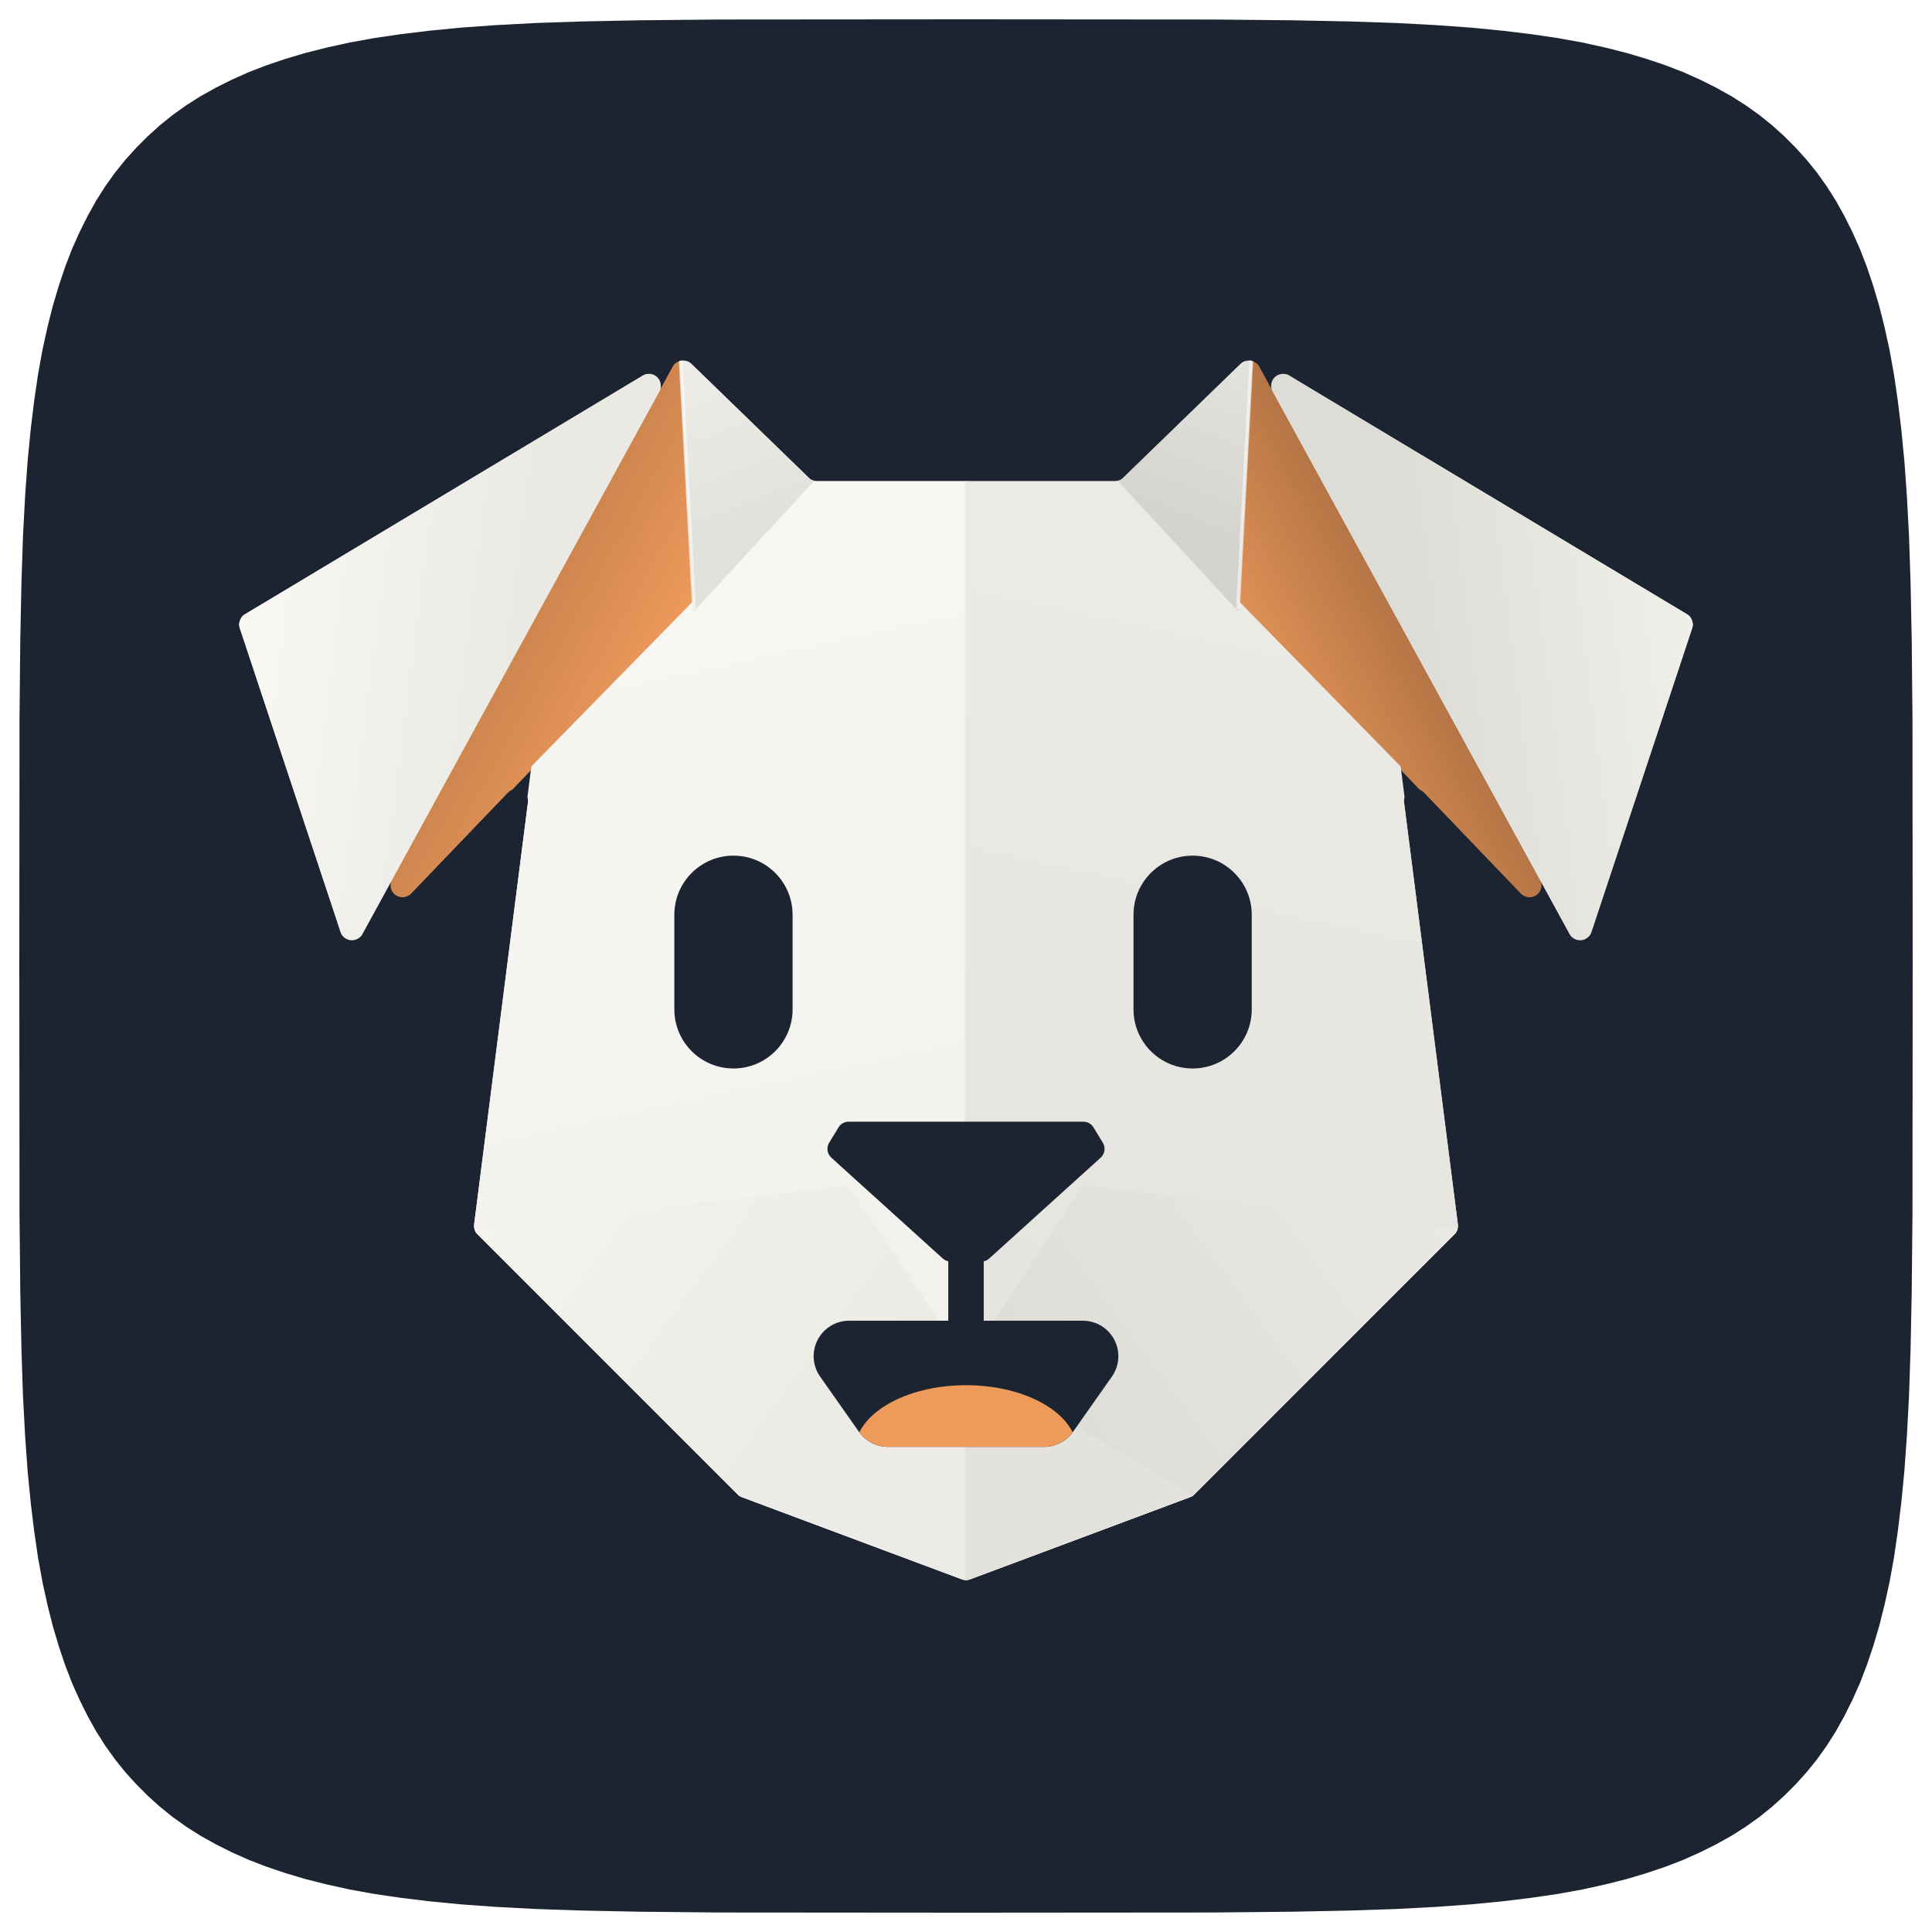
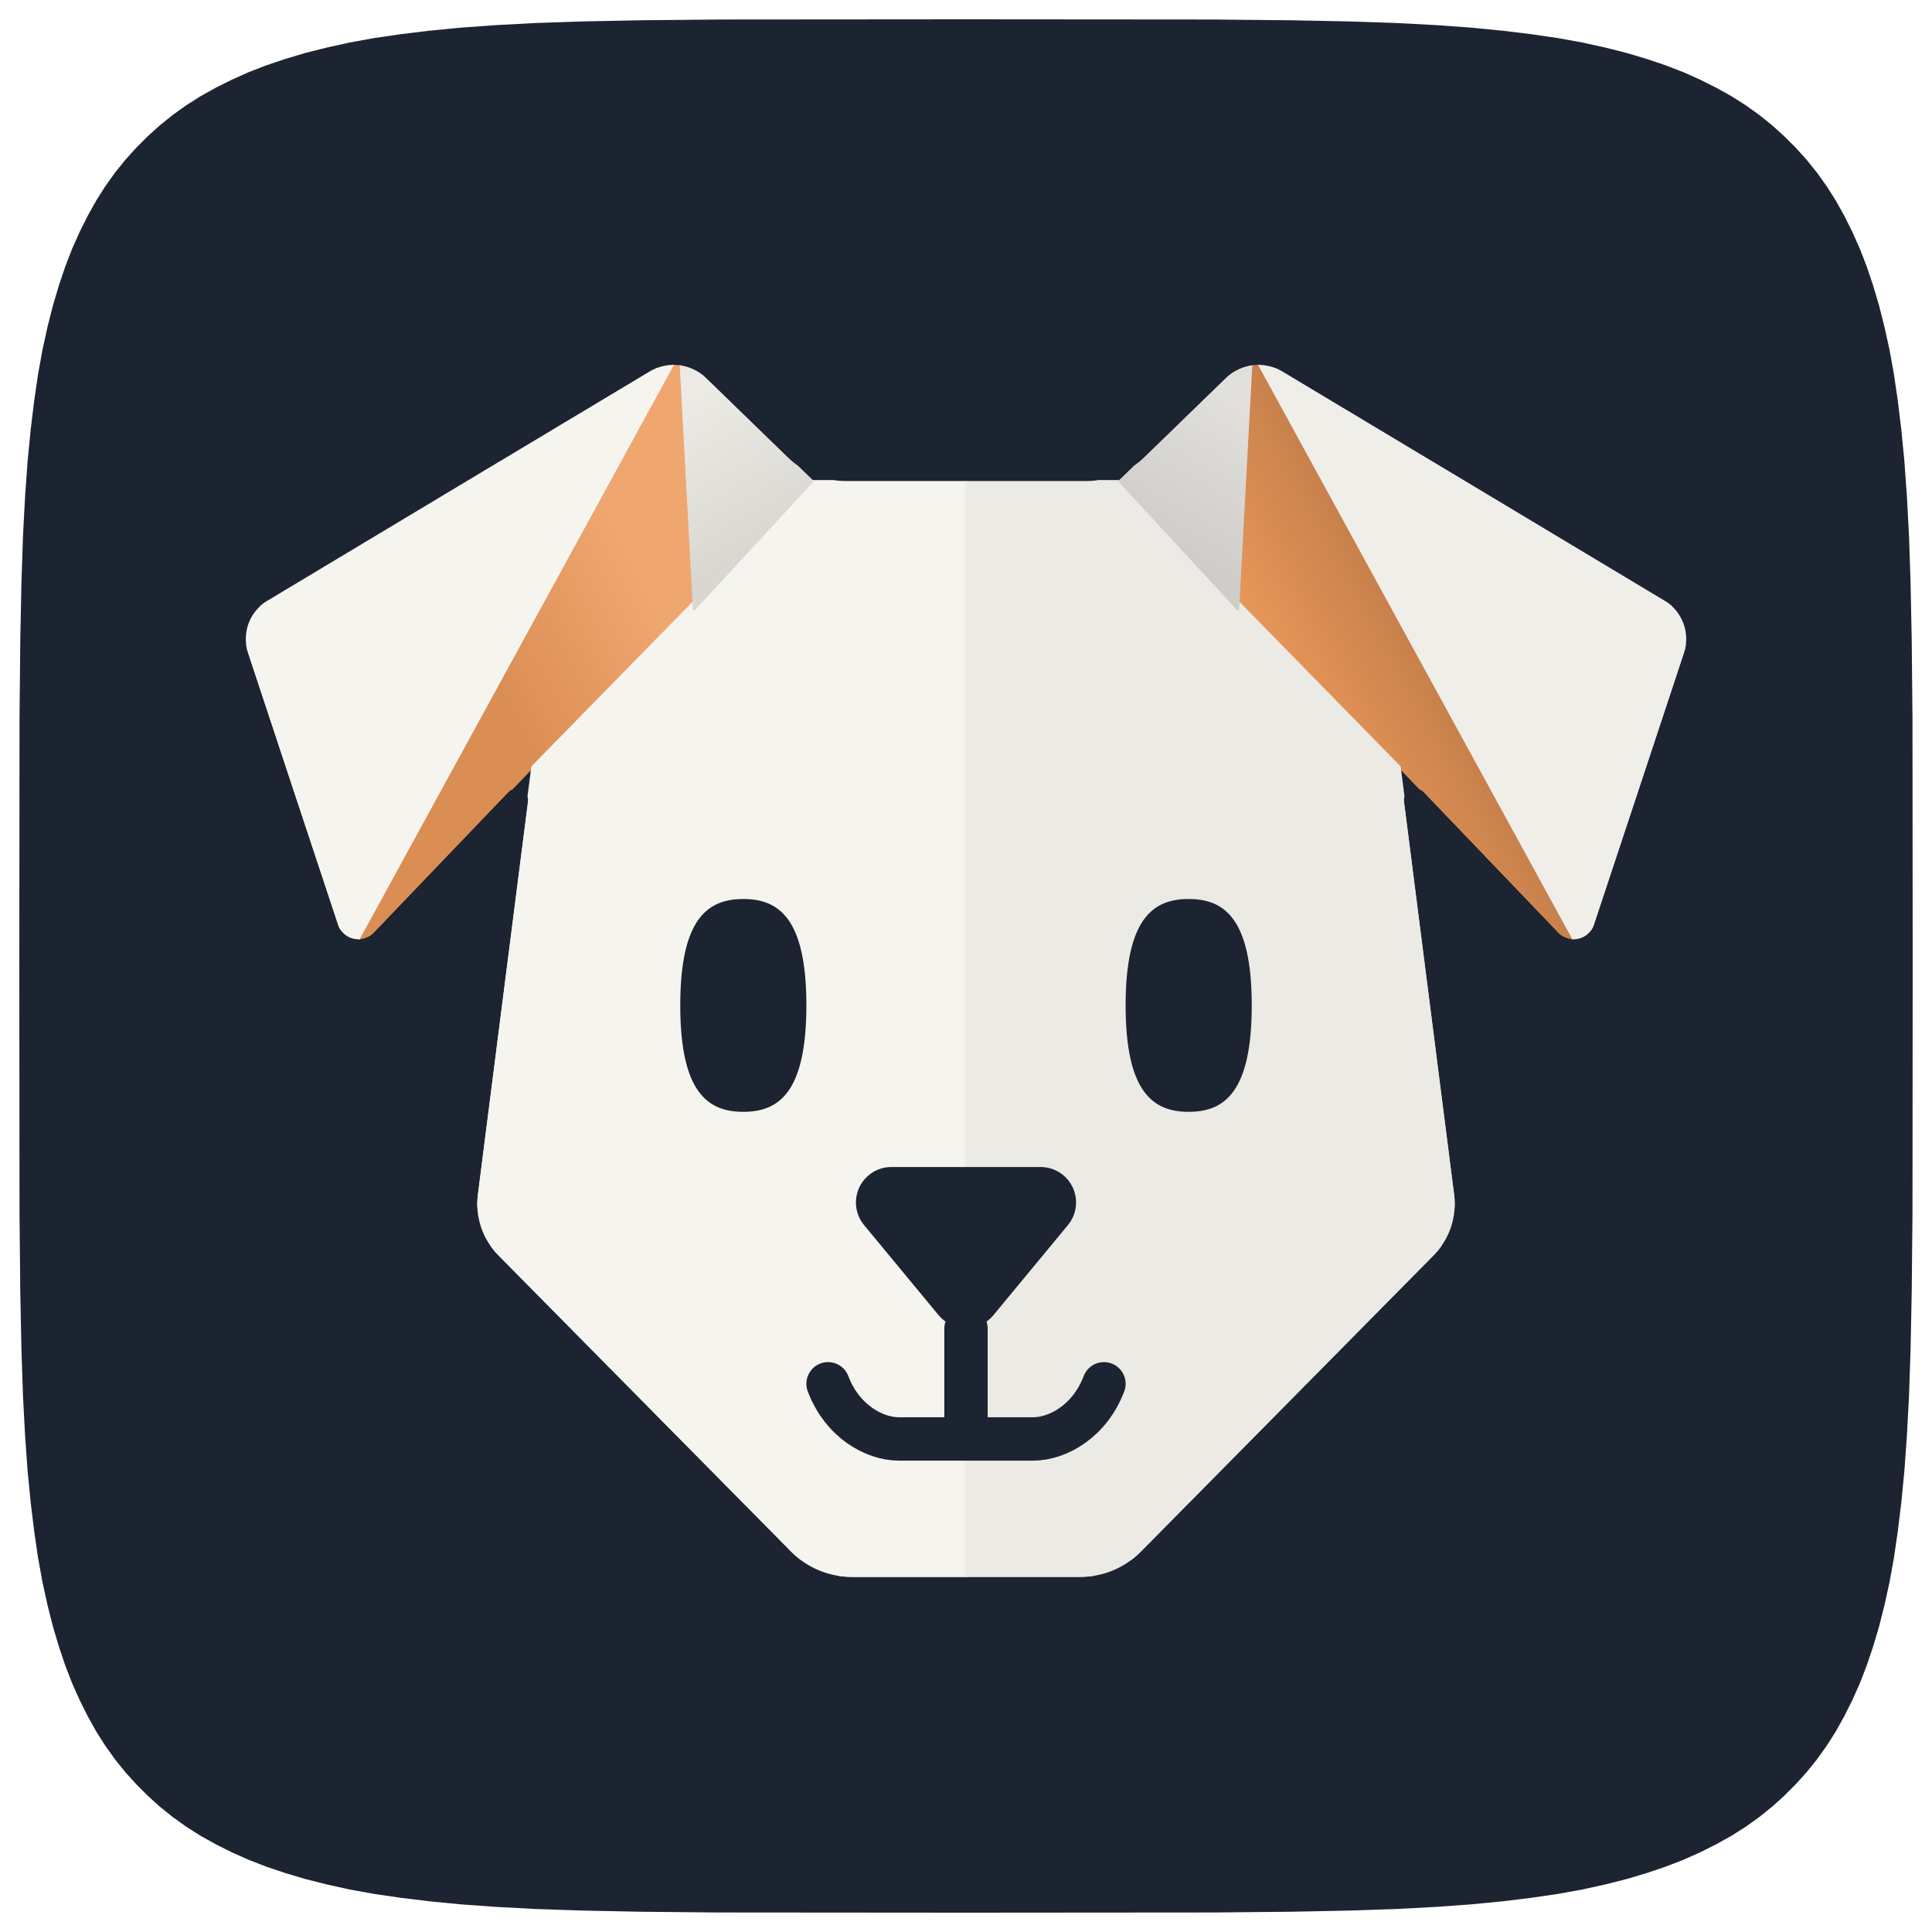
<svg xmlns="http://www.w3.org/2000/svg" class="rufi" viewBox="0 0 1000 1000" width="1024" height="1024" role="img" aria-label="Rufi">
-   <path d="M990.0 500.0L989.9 628.0L989.5 668.9L988.9 698.6L988.1 722.6L987.0 743.3L985.7 761.4L984.1 777.8L982.3 792.6L980.3 806.3L978.0 819.0L975.4 830.8L972.6 841.9L969.5 852.3L966.2 862.1L962.6 871.4L958.7 880.1L954.6 888.3L950.2 896.2L945.5 903.6L940.5 910.6L935.1 917.3L929.5 923.5L923.5 929.5L917.3 935.1L910.6 940.5L903.6 945.5L896.2 950.2L888.3 954.6L880.1 958.7L871.4 962.6L862.1 966.2L852.3 969.5L841.9 972.6L830.8 975.4L819.0 978.0L806.3 980.3L792.6 982.3L777.8 984.1L761.4 985.7L743.3 987.0L722.6 988.1L698.6 988.9L668.9 989.5L628.0 989.9L500.0 990.0L372.0 989.9L331.1 989.5L301.4 988.9L277.4 988.1L256.7 987.0L238.6 985.7L222.2 984.1L207.4 982.3L193.7 980.3L181.0 978.0L169.2 975.4L158.1 972.6L147.7 969.5L137.9 966.2L128.6 962.6L119.9 958.7L111.7 954.6L103.8 950.2L96.4 945.5L89.4 940.5L82.7 935.1L76.5 929.5L70.5 923.5L64.9 917.3L59.5 910.6L54.5 903.6L49.8 896.2L45.4 888.3L41.3 880.1L37.4 871.4L33.8 862.1L30.5 852.3L27.4 841.9L24.6 830.8L22.0 819.0L19.7 806.3L17.7 792.6L15.9 777.8L14.3 761.4L13.0 743.3L11.9 722.6L11.1 698.6L10.5 668.9L10.1 628.0L10.0 500.0L10.1 372.0L10.5 331.1L11.1 301.4L11.9 277.4L13.0 256.7L14.3 238.6L15.9 222.2L17.7 207.4L19.7 193.7L22.0 181.0L24.6 169.2L27.4 158.1L30.5 147.7L33.8 137.9L37.4 128.6L41.3 119.9L45.4 111.7L49.8 103.8L54.5 96.4L59.5 89.4L64.9 82.7L70.5 76.5L76.5 70.5L82.7 64.9L89.4 59.5L96.4 54.5L103.8 49.8L111.7 45.4L119.9 41.3L128.6 37.4L137.9 33.8L147.7 30.5L158.1 27.4L169.2 24.6L181.0 22.0L193.7 19.7L207.4 17.7L222.2 15.9L238.6 14.3L256.7 13.0L277.4 11.9L301.4 11.1L331.1 10.5L372.0 10.1L500.0 10.0L628.0 10.1L668.9 10.5L698.6 11.1L722.6 11.9L743.3 13.0L761.4 14.3L777.8 15.9L792.6 17.7L806.3 19.7L819.0 22.0L830.8 24.6L841.9 27.4L852.3 30.5L862.1 33.8L871.4 37.4L880.1 41.3L888.3 45.4L896.2 49.8L903.6 54.5L910.6 59.5L917.3 64.9L923.5 70.5L929.5 76.5L935.1 82.7L940.5 89.4L945.5 96.4L950.2 103.8L954.6 111.7L958.7 119.9L962.6 128.6L966.2 137.9L969.5 147.7L972.6 158.1L975.4 169.2L978.0 181.0L980.3 193.7L982.3 207.4L984.1 222.2L985.7 238.6L987.0 256.7L988.1 277.4L988.9 301.4L989.5 331.1L989.9 372.0L990.0 500.0Z" fill="#1B2430" />
+   <path class="ground" d="M990.0 500.0L989.9 628.0L989.5 668.9L988.9 698.6L988.1 722.6L987.0 743.3L985.7 761.4L984.1 777.8L982.3 792.6L980.3 806.3L978.0 819.0L975.4 830.8L972.6 841.9L969.5 852.3L966.2 862.1L962.6 871.4L958.7 880.1L954.6 888.3L950.2 896.2L945.5 903.6L940.5 910.6L935.1 917.3L929.5 923.5L923.5 929.5L917.3 935.1L910.6 940.5L903.6 945.5L896.2 950.2L888.3 954.6L880.1 958.7L871.4 962.6L862.1 966.2L852.3 969.5L841.9 972.6L830.8 975.4L819.0 978.0L806.3 980.3L792.6 982.3L777.8 984.1L761.4 985.7L743.3 987.0L722.6 988.1L698.6 988.9L668.9 989.5L628.0 989.9L500.0 990.0L372.0 989.9L331.1 989.5L301.4 988.9L277.4 988.1L256.7 987.0L238.6 985.7L222.2 984.1L207.4 982.3L193.7 980.3L181.0 978.0L169.2 975.4L158.1 972.6L147.7 969.5L137.9 966.2L128.6 962.6L119.9 958.7L111.7 954.6L103.8 950.2L96.4 945.5L89.4 940.5L82.7 935.1L76.5 929.5L70.5 923.5L64.9 917.3L59.5 910.6L54.5 903.6L49.8 896.2L45.4 888.3L41.3 880.1L37.4 871.4L33.8 862.1L30.5 852.3L27.4 841.9L24.6 830.8L22.0 819.0L19.7 806.3L17.7 792.6L15.9 777.8L14.3 761.4L13.0 743.3L11.9 722.6L11.1 698.6L10.5 668.9L10.1 628.0L10.0 500.0L10.1 372.0L10.5 331.1L11.1 301.4L11.9 277.4L13.0 256.7L14.3 238.6L15.9 222.2L17.7 207.4L19.7 193.7L22.0 181.0L24.6 169.2L27.4 158.1L30.5 147.7L33.8 137.9L37.4 128.6L41.3 119.9L45.4 111.7L49.8 103.8L54.5 96.4L59.5 89.4L64.9 82.7L70.5 76.5L76.5 70.5L82.7 64.9L89.4 59.5L96.4 54.5L103.8 49.8L111.7 45.4L119.9 41.3L128.6 37.4L137.9 33.8L147.7 30.5L158.1 27.4L169.2 24.6L181.0 22.0L193.7 19.7L207.4 17.7L222.2 15.9L238.6 14.3L256.7 13.0L277.4 11.9L301.4 11.1L331.1 10.5L372.0 10.1L500.0 10.0L628.0 10.1L668.9 10.5L698.6 11.1L722.6 11.9L743.3 13.0L761.4 14.3L777.8 15.9L792.6 17.7L806.3 19.7L819.0 22.0L830.8 24.6L841.9 27.4L852.3 30.5L862.1 33.8L871.4 37.4L880.1 41.3L888.3 45.4L896.2 49.8L903.6 54.5L910.6 59.5L917.3 64.9L923.5 70.5L929.5 76.5L935.1 82.7L940.5 89.4L945.5 96.4L950.2 103.8L954.6 111.7L958.7 119.9L962.6 128.6L966.2 137.9L969.5 147.7L972.6 158.1L975.4 169.2L978.0 181.0L980.3 193.7L982.3 207.4L984.1 222.2L985.7 238.6L987.0 256.7L988.1 277.4L988.9 301.4L989.5 331.1L989.9 372.0L990.0 500.0Z" fill="#1B2430" />
  <g transform="translate(500 500) scale(1.02) translate(-500 -466)">
    <g class="all">
      <defs>
-         <clipPath id="r4c">
-           <path d="M351.2 161.9A6.0 6.0 0 0 1 360.7 160.5L420.3 218.3A6.0 6.0 0 0 0 424.4 220.0L575.6 220.0A6.0 6.0 0 0 0 579.7 218.3L639.3 160.5A6.0 6.0 0 0 1 648.8 161.9L791.3 422.3A6.0 6.0 0 0 1 781.7 429.3L732.6 378.1A6.0 6.0 0 0 0 722.3 383.0L749.6 597.1A6.0 6.0 0 0 1 747.9 602.1L615.9 734.1A6.0 6.0 0 0 1 613.8 735.5L502.1 777.2A6.0 6.0 0 0 1 497.9 777.2L386.2 735.5A6.0 6.0 0 0 1 384.1 734.1L252.1 602.1A6.0 6.0 0 0 1 250.4 597.1L277.7 383.0A6.0 6.0 0 0 0 267.4 378.1L218.3 429.3A6.0 6.0 0 0 1 208.7 422.3Z" />
+         <clipPath id="v2c">
+           <path d="M339.6 164.3A23.4 23.4 0 0 1 367.9 167.5L409.1 207.5A44.4 44.4 0 0 0 440.0 220.0L560.0 220.0A44.4 44.4 0 0 0 590.9 207.5L632.1 167.5A23.4 23.4 0 0 1 660.4 164.3L854.6 280.7A22.5 22.5 0 0 1 864.3 307.1L818.7 444.9A10.8 10.8 0 0 1 800.5 449.0L732.5 378.0A5.9 5.9 0 0 0 722.3 382.9L747.7 582.1A36.9 36.9 0 0 1 737.3 612.8L588.7 763.2A43.1 43.1 0 0 1 558.0 776.0L442.0 776.0A43.1 43.1 0 0 1 411.3 763.2L262.7 612.8A36.9 36.9 0 0 1 252.3 582.1L277.7 382.9A5.9 5.9 0 0 0 267.5 378.0L199.5 449.0A10.8 10.8 0 0 1 181.3 444.9L135.7 307.1A22.5 22.5 0 0 1 145.4 280.7Z" />
        </clipPath>
-         <clipPath id="r4l">
-           <path d="M344.4 174.4A6.0 6.0 0 0 0 336.0 166.4L134.1 287.5A6.0 6.0 0 0 0 131.5 294.6L182.7 448.9A6.0 6.0 0 0 0 193.6 449.9Z" />
+         <clipPath id="v2l">
+           <path d="M355 155L130 290L187 462Z" />
        </clipPath>
-         <clipPath id="r4r">
-           <path d="M655.6 174.4A6.0 6.0 0 0 1 664.0 166.4L865.9 287.5A6.0 6.0 0 0 1 868.5 294.6L817.3 448.9A6.0 6.0 0 0 1 806.4 449.9Z" />
+         <clipPath id="v2r">
+           <path d="M645 155L870 290L813 462Z" />
        </clipPath>
-         <linearGradient id="r4fl" gradientUnits="userSpaceOnUse" x1="130" y1="290" x2="271" y2="308">
-           <stop offset="0" stop-color="#faf8f5" />
-           <stop offset="1" stop-color="#ebe9e4" />
+         <linearGradient id="v2kl" gradientUnits="userSpaceOnUse" x1="250" y1="300" x2="330" y2="260">
+           <stop offset="0" stop-color="#db8e54" />
+           <stop offset="1" stop-color="#f0a66f" />
        </linearGradient>
-         <linearGradient id="r4fr" gradientUnits="userSpaceOnUse" x1="870" y1="290" x2="729" y2="308">
-           <stop offset="0" stop-color="#f1efea" />
-           <stop offset="1" stop-color="#dddcd7" />
+         <linearGradient id="v2kr" gradientUnits="userSpaceOnUse" x1="729" y1="308" x2="669" y2="341">
+           <stop offset="0" stop-color="#c8814c" />
+           <stop offset="1" stop-color="#e99759" />
        </linearGradient>
-         <linearGradient id="r4kl" gradientUnits="userSpaceOnUse" x1="271" y1="308" x2="331" y2="341">
-           <stop offset="0" stop-color="#cf864f" />
-           <stop offset="1" stop-color="#EE9A5B" />
+         <linearGradient id="v2bl" gradientUnits="userSpaceOnUse" x1="360" y1="180" x2="400" y2="250">
+           <stop offset="0" stop-color="#eceae5" />
+           <stop offset="1" stop-color="#d8d7d2" />
        </linearGradient>
-         <linearGradient id="r4kr" gradientUnits="userSpaceOnUse" x1="729" y1="308" x2="669" y2="341">
-           <stop offset="0" stop-color="#b57545" />
-           <stop offset="1" stop-color="#e09156" />
-         </linearGradient>
-         <linearGradient id="r4bl" gradientUnits="userSpaceOnUse" x1="355" y1="155" x2="392" y2="250">
-           <stop offset="0" stop-color="#efede8" />
-           <stop offset="1" stop-color="#e2e0dc" />
-         </linearGradient>
-         <linearGradient id="r4br" gradientUnits="userSpaceOnUse" x1="645" y1="155" x2="608" y2="250">
-           <stop offset="0" stop-color="#e5e3de" />
-           <stop offset="1" stop-color="#d4d2ce" />
-         </linearGradient>
-         <linearGradient id="r4hl" gradientUnits="userSpaceOnUse" x1="300" y1="220" x2="420" y2="778">
-           <stop offset="0" stop-color="#f9f7f4" />
-           <stop offset="1" stop-color="#f1efea" />
-         </linearGradient>
-         <linearGradient id="r4hr" gradientUnits="userSpaceOnUse" x1="700" y1="220" x2="580" y2="778">
-           <stop offset="0" stop-color="#edebe7" />
-           <stop offset="1" stop-color="#e4e2dd" />
-         </linearGradient>
-         <linearGradient id="r4ml" gradientUnits="userSpaceOnUse" x1="250" y1="600" x2="440" y2="740">
-           <stop offset="0" stop-color="#f5f3ee" />
-           <stop offset="1" stop-color="#ebe9e4" />
-         </linearGradient>
-         <linearGradient id="r4mr" gradientUnits="userSpaceOnUse" x1="750" y1="600" x2="560" y2="740">
-           <stop offset="0" stop-color="#eae8e3" />
-           <stop offset="1" stop-color="#dddcd7" />
+         <linearGradient id="v2br" gradientUnits="userSpaceOnUse" x1="640" y1="180" x2="600" y2="250">
+           <stop offset="0" stop-color="#e2e0dc" />
+           <stop offset="1" stop-color="#cfcdc9" />
        </linearGradient>
      </defs>
-       <g class="under" opacity="0">
-         <path d="M355 155L130 290L187 462Z" fill="#b57545" stroke="#b57545" stroke-width="1.2" stroke-linejoin="round" />
-         <path d="M645 155L870 290L813 462Z" fill="#a76c40" stroke="#a76c40" stroke-width="1.2" stroke-linejoin="round" />
+       <g class="under" opacity="0" clip-path="url(#v2c)">
+         <path d="M355 155L130 290L187 462Z" fill="#d18850" stroke="#d18850" stroke-width="1.2" stroke-linejoin="round" />
+         <path d="M645 155L870 290L813 462Z" fill="#c37e4b" stroke="#c37e4b" stroke-width="1.2" stroke-linejoin="round" />
      </g>
-       <g clip-path="url(#r4c)">
-         <path d="M355 155L187 462L280 365L362 285Z" fill="url(#r4kl)" stroke="url(#r4kl)" stroke-width="1.2" stroke-linejoin="round" />
-         <path d="M645 155L813 462L720 365L638 285Z" fill="url(#r4kr)" stroke="url(#r4kr)" stroke-width="1.2" stroke-linejoin="round" />
-         <path d="M422 220L500 220L500 778L385 735L250 600L280 365Z" fill="url(#r4hl)" stroke="url(#r4hl)" stroke-width="1.2" stroke-linejoin="round" />
-         <path d="M500 220L578 220L720 365L750 600L615 735L500 778Z" fill="url(#r4hr)" stroke="url(#r4hr)" stroke-width="1.2" stroke-linejoin="round" />
-         <path d="M250 600L440 578L500 668L385 735Z" fill="url(#r4ml)" stroke="url(#r4ml)" stroke-width="1.2" stroke-linejoin="round" />
-         <path d="M750 600L560 578L500 668L615 735Z" fill="url(#r4mr)" stroke="url(#r4mr)" stroke-width="1.2" stroke-linejoin="round" />
-         <path d="M385 735L500 668L500 778Z" fill="#edebe7" stroke="#edebe7" stroke-width="1.2" stroke-linejoin="round" />
-         <path d="M615 735L500 668L500 778Z" fill="#e4e2dd" stroke="#e4e2dd" stroke-width="1.2" stroke-linejoin="round" />
-         <path d="M355 155L422 220L362 285Z" fill="url(#r4bl)" stroke="url(#r4bl)" stroke-width="1.2" stroke-linejoin="round" />
-         <path d="M645 155L578 220L638 285Z" fill="url(#r4br)" stroke="url(#r4br)" stroke-width="1.2" stroke-linejoin="round" />
-         <path d="M355 155L362 285M645 155L638 285" stroke="#fcfcfa" stroke-opacity=".55" stroke-width="2" fill="none" />
+       <g clip-path="url(#v2c)">
+         <path d="M355 155L187 462L280 365L362 285Z" fill="url(#v2kl)" stroke="url(#v2kl)" stroke-width="1.2" stroke-linejoin="round" />
+         <path d="M645 155L813 462L720 365L638 285Z" fill="url(#v2kr)" stroke="url(#v2kr)" stroke-width="1.2" stroke-linejoin="round" />
+         <path d="M422 220L500 220L500 776L424 776L250 600L280 365Z" fill="#f6f4ef" stroke="#f6f4ef" stroke-width="1.2" stroke-linejoin="round" />
+         <path d="M500 220L578 220L720 365L750 600L576 776L500 776Z" fill="#eceae5" stroke="#eceae5" stroke-width="1.2" stroke-linejoin="round" />
+         <path d="M355 155L422 220L362 285Z" fill="url(#v2bl)" stroke="url(#v2bl)" stroke-width="1.2" stroke-linejoin="round" />
+         <path d="M645 155L578 220L638 285Z" fill="url(#v2br)" stroke="url(#v2br)" stroke-width="1.2" stroke-linejoin="round" />
      </g>
      <g class="flapL">
-         <g clip-path="url(#r4l)">
-           <path class="front" d="M355 155L130 290L187 462Z" fill="url(#r4fl)" stroke="url(#r4fl)" stroke-width="1.2" stroke-linejoin="round" />
-           <path class="back" opacity="0" d="M355 155L130 290L187 462Z" fill="url(#r4kl)" stroke="url(#r4kl)" stroke-width="1.2" stroke-linejoin="round" />
+         <g clip-path="url(#v2c)">
+           <g clip-path="url(#v2l)">
+             <path class="front" d="M355 155L130 290L187 462Z" fill="#f6f4ef" stroke="#f6f4ef" stroke-width="1.2" stroke-linejoin="round" />
+             <path class="back" opacity="0" d="M355 155L130 290L187 462Z" fill="url(#v2kl)" stroke="url(#v2kl)" stroke-width="1.2" stroke-linejoin="round" />
+           </g>
        </g>
      </g>
      <g class="flapR">
-         <g clip-path="url(#r4r)">
-           <path class="front" d="M645 155L870 290L813 462Z" fill="url(#r4fr)" stroke="url(#r4fr)" stroke-width="1.2" stroke-linejoin="round" />
-           <path class="back" opacity="0" d="M645 155L870 290L813 462Z" fill="url(#r4kr)" stroke="url(#r4kr)" stroke-width="1.2" stroke-linejoin="round" />
+         <g clip-path="url(#v2c)">
+           <g clip-path="url(#v2r)">
+             <path class="front" d="M645 155L870 290L813 462Z" fill="#f0eee9" stroke="#f0eee9" stroke-width="1.2" stroke-linejoin="round" />
+             <path class="back" opacity="0" d="M645 155L870 290L813 462Z" fill="url(#v2kr)" stroke="url(#v2kr)" stroke-width="1.2" stroke-linejoin="round" />
+           </g>
        </g>
      </g>
      <g class="face">
        <g class="eyes">
-           <rect class="eye" x="352" y="410" width="60" height="108" rx="30" fill="#1B2430" />
-           <rect class="eye" x="585" y="410" width="60" height="108" rx="30" fill="#1B2430" />
+           <g class="eye pill">
+             <path class="eye-shape" data-i="0" d="M355.0 486.0C355.0 441.7 369.1 432.0 387.0 432.0C404.9 432.0 419.0 441.7 419.0 486.0C419.0 530.3 404.9 540.0 387.0 540.0C369.1 540.0 355.0 530.3 355.0 486.0Z" fill="#1B2430" />
+           </g>
+           <g class="eye pill">
+             <path class="eye-shape" data-i="1" d="M581.0 486.0C581.0 441.7 595.1 432.0 613.0 432.0C630.9 432.0 645.0 441.7 645.0 486.0C645.0 530.3 630.9 540.0 613.0 540.0C595.1 540.0 581.0 530.3 581.0 486.0Z" fill="#1B2430" />
+           </g>
        </g>
-         <path d="M435.3 547.9A6.0 6.0 0 0 1 440.4 545.0L559.6 545.0A6.0 6.0 0 0 1 564.7 547.9L569.5 555.8A6.0 6.0 0 0 1 568.3 563.3L511.7 614.5A6.0 6.0 0 0 1 507.7 616.0L492.3 616.0A6.0 6.0 0 0 1 488.3 614.5L431.7 563.3A6.0 6.0 0 0 1 430.5 555.8Z" fill="#1B2430" />
-         <path d="M500 610V646" fill="none" stroke="#1B2430" stroke-width="18" stroke-linecap="round" stroke-linejoin="round" />
-         <path d="M426.0 674.4A18.0 18.0 0 0 1 440.7 646.0L559.3 646.0A18.0 18.0 0 0 1 574.0 674.4L554.3 702.4A18.0 18.0 0 0 1 539.5 710.0L460.5 710.0A18.0 18.0 0 0 1 445.7 702.4Z" fill="#1B2430" />
-         <clipPath id="rm5">
-           <path d="M426.0 674.4A18.0 18.0 0 0 1 440.7 646.0L559.3 646.0A18.0 18.0 0 0 1 574.0 674.4L554.3 702.4A18.0 18.0 0 0 1 539.5 710.0L460.5 710.0A18.0 18.0 0 0 1 445.7 702.4Z" />
-         </clipPath>
-         <ellipse cx="500" cy="712" rx="56.4" ry="33.28" fill="#EE9A5B" clip-path="url(#rm5)" />
+         <g class="feat" data-turn="0.5">
+           <path d="M448.3 597.5A18.0 18.0 0 0 1 462.2 568.0L537.8 568.0A18.0 18.0 0 0 1 551.7 597.5L513.9 643.2A18.0 18.0 0 0 1 486.1 643.2Z" fill="#1B2430" />
+           <path class="mouth" d="M500 650V706.0M430.0 678.0C437.2 697.0 453.4 706.0 466.0 706.0H534.0C546.6 706.0 562.8 697.0 570.0 678.0" fill="none" stroke="#1B2430" stroke-width="22" stroke-linecap="round" stroke-linejoin="round" />
+         </g>
      </g>
+       <g class="signs" data-c="#EE9A5B" data-tile="1" />
    </g>
  </g>
</svg>
